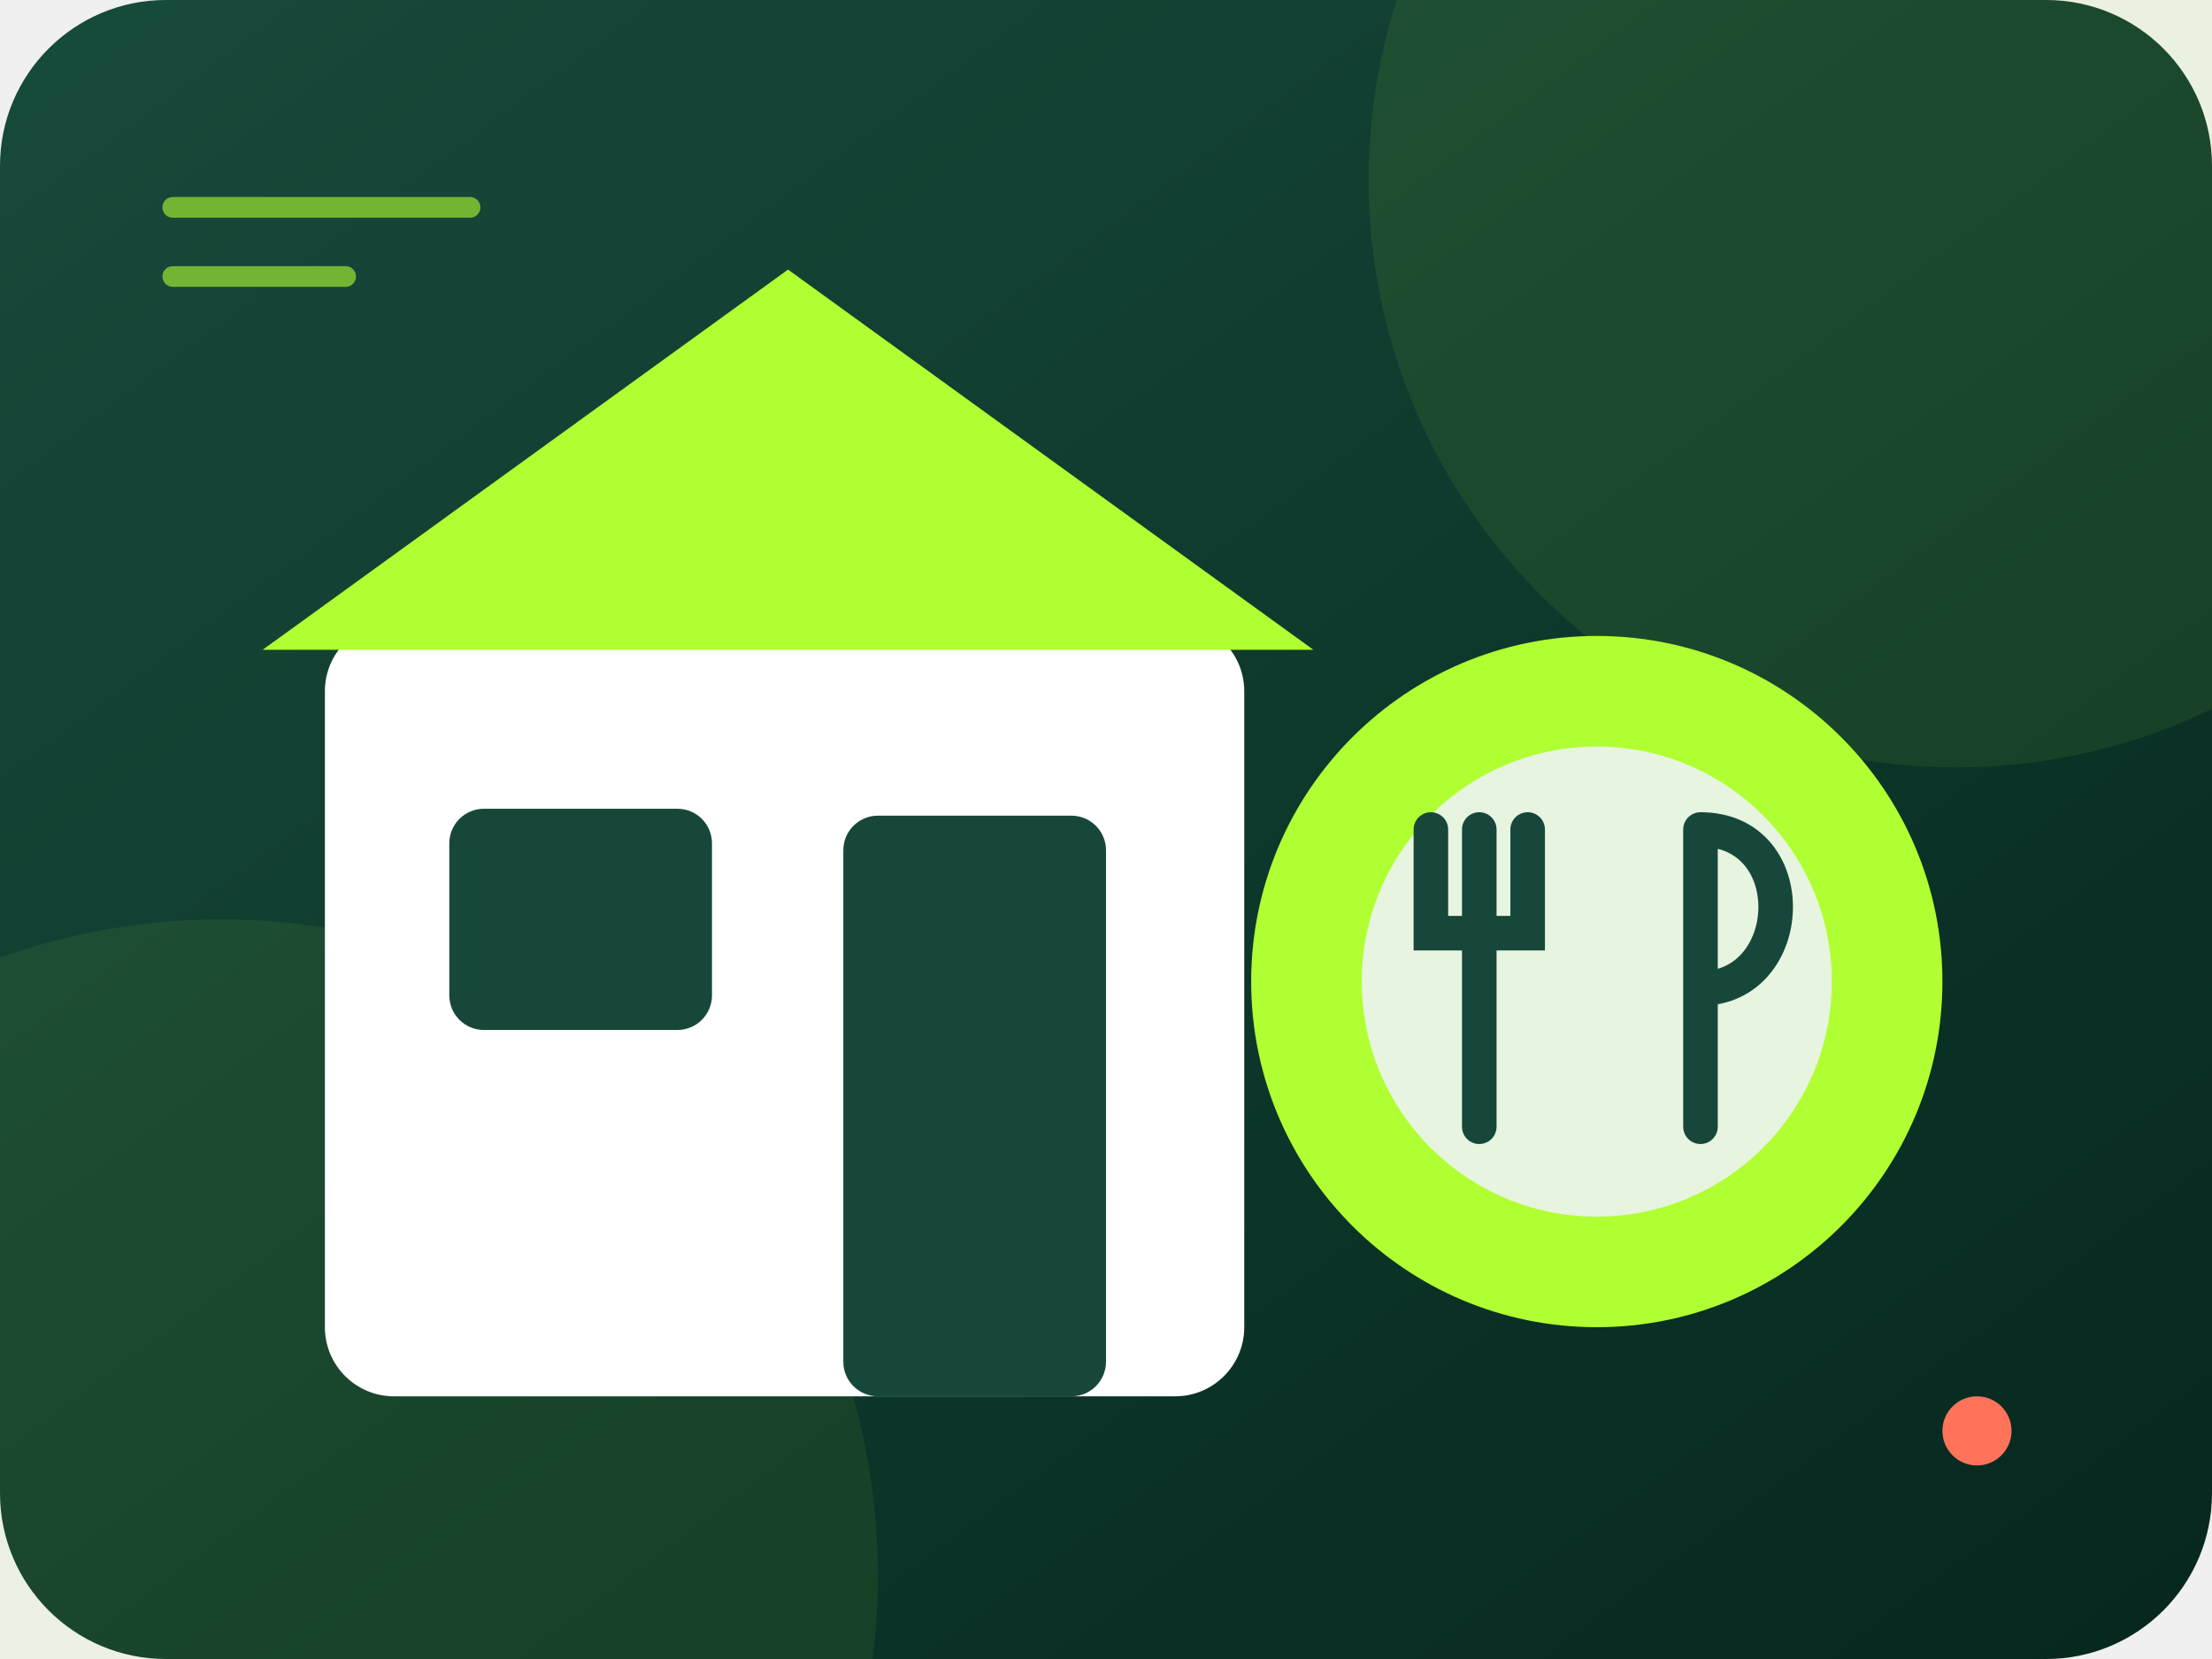
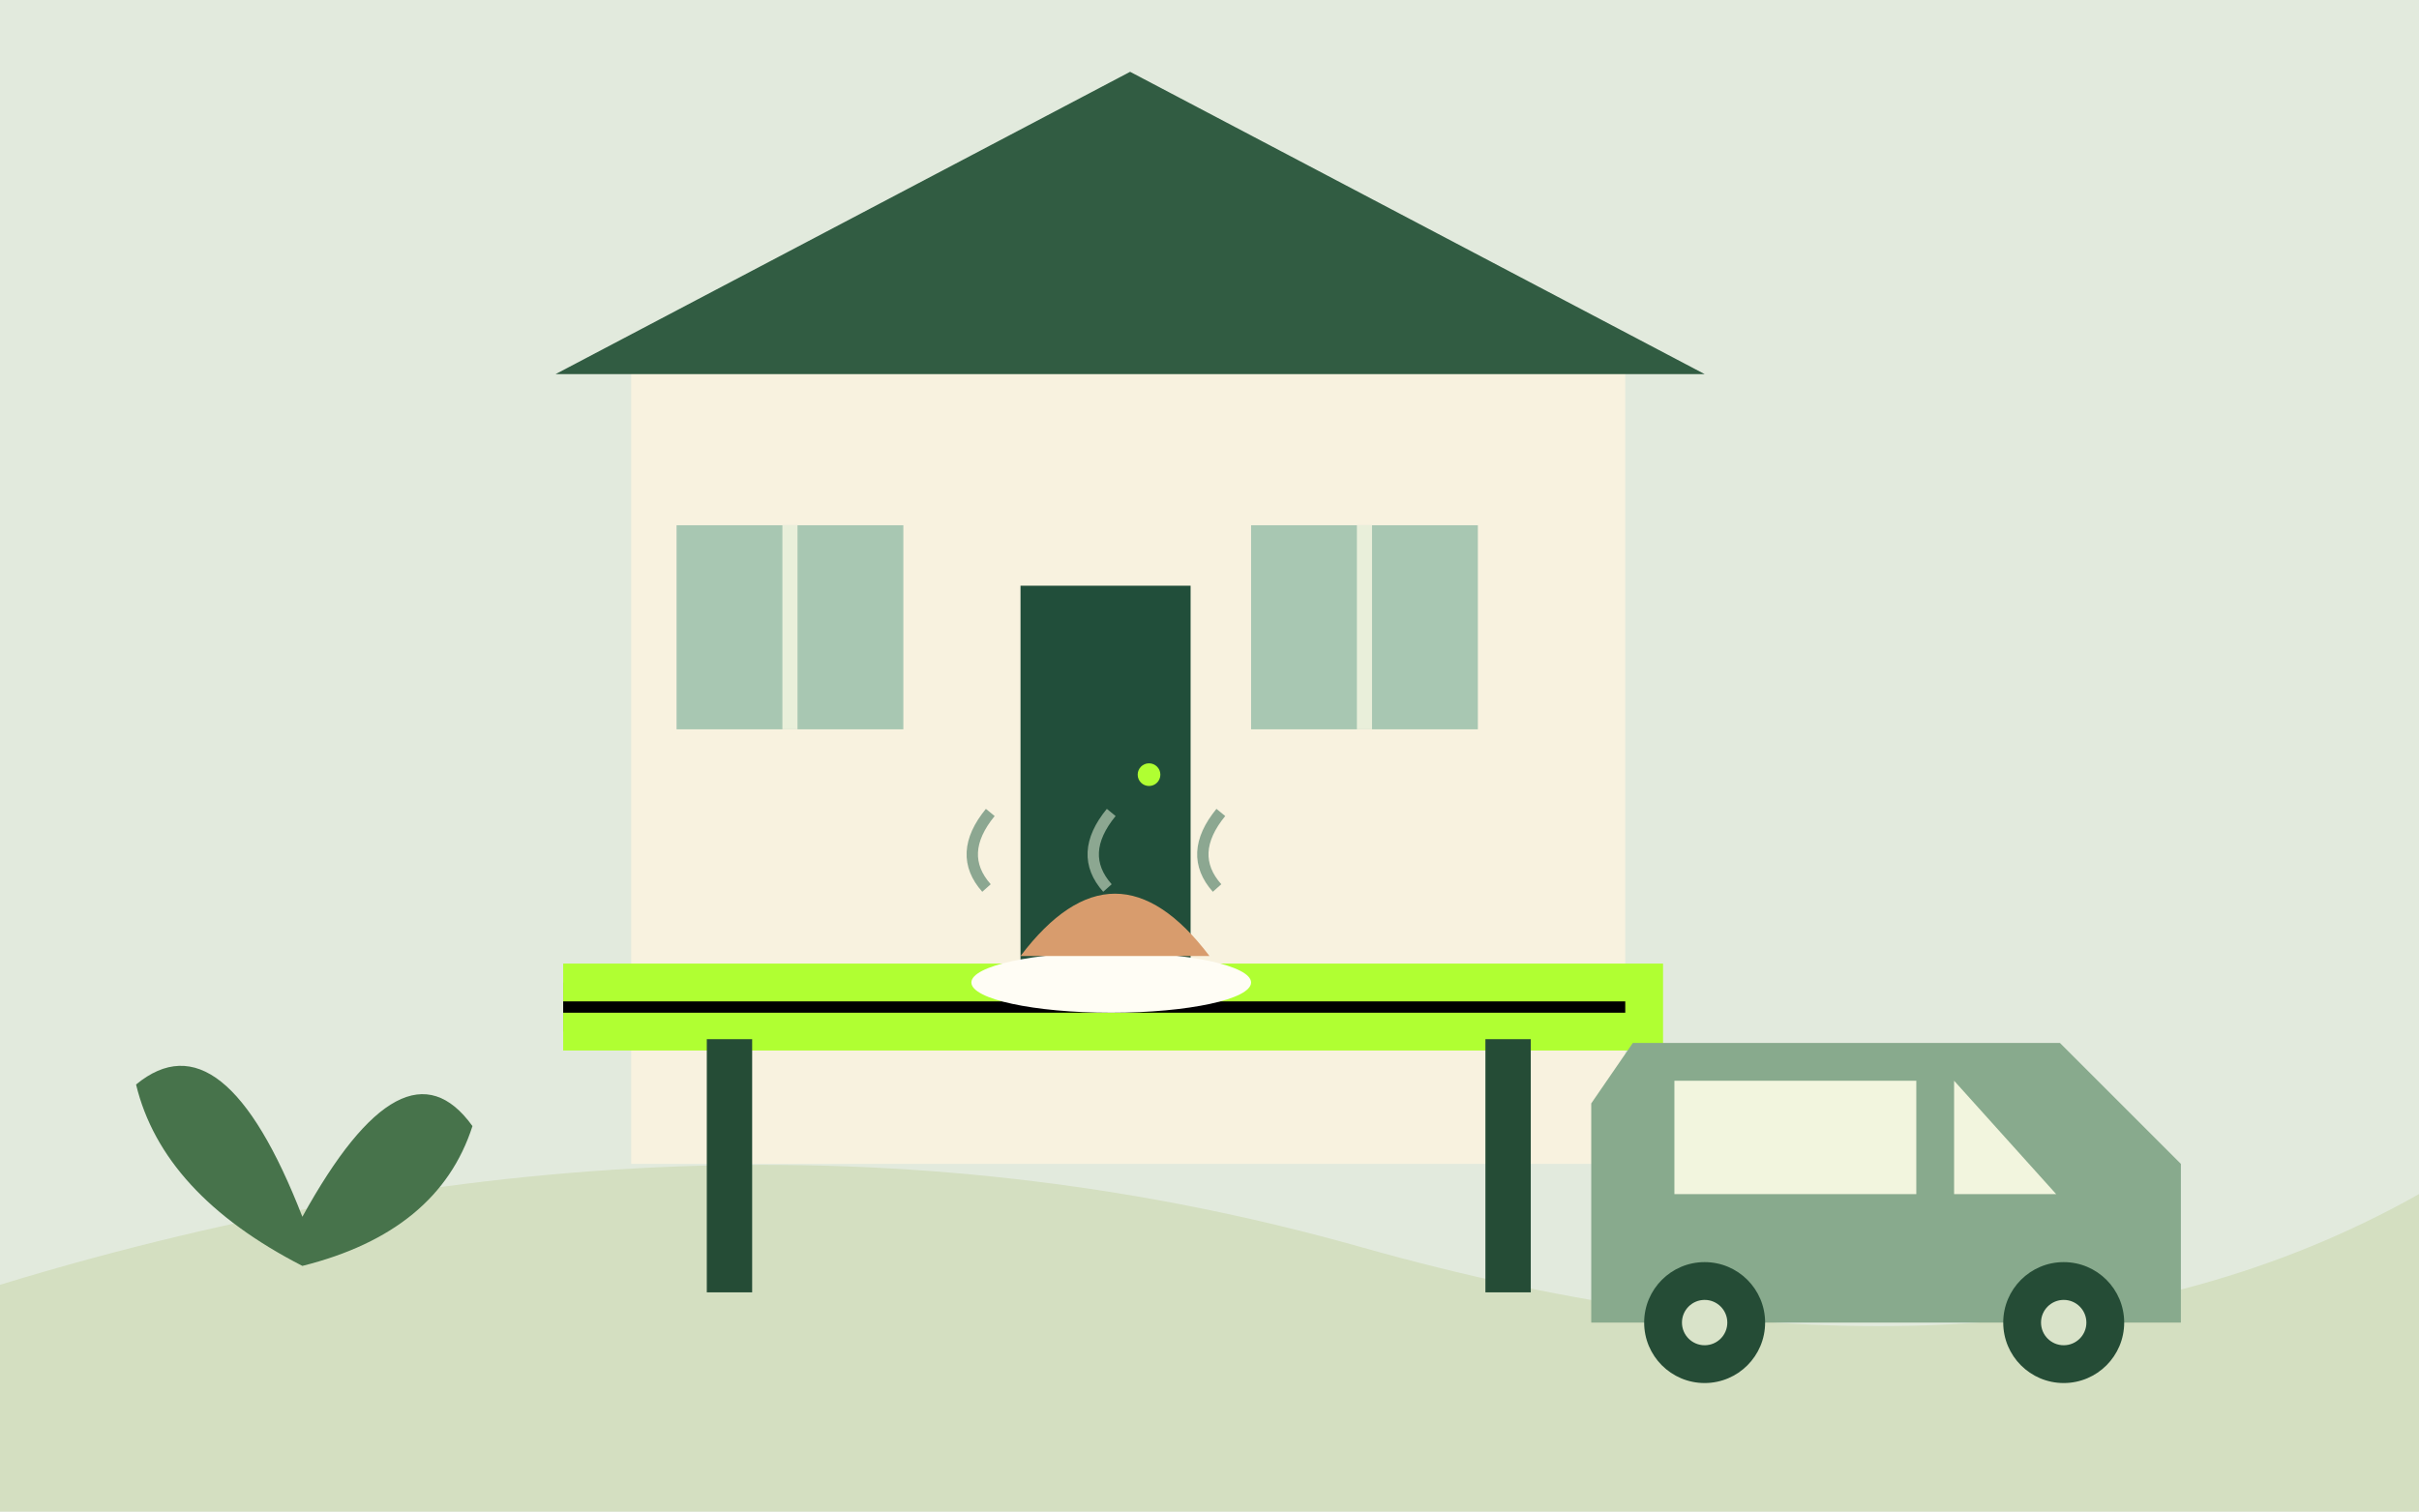
- <svg xmlns="http://www.w3.org/2000/svg" width="320" height="240" viewBox="0 0 320 240">
-   <defs>
-     <linearGradient id="bg" x2="1" y2="1">
-       <stop stop-color="#174b3b" />
-       <stop offset="1" stop-color="#06271e" />
-     </linearGradient>
-   </defs>
-   <rect width="320" height="240" rx="24" fill="url(#bg)" />
-   <circle cx="283" cy="26" r="85" fill="#b0ff32" opacity=".08" />
-   <circle cx="32" cy="228" r="95" fill="#b0ff32" opacity=".07" />
-   <path d="M25 30h43m-43 10h25" stroke="#b0ff32" opacity=".6" stroke-width="3" stroke-linecap="round" />
-   <rect x="47" y="90" width="133" height="112" rx="10" fill="#fff" />
-   <path d="M38 94l76-55 76 55" fill="#b0ff32" />
-   <rect x="65" y="117" width="38" height="32" rx="5" fill="#17473b" />
-   <rect x="122" y="118" width="38" height="84" rx="5" fill="#17473b" />
-   <circle cx="231" cy="142" r="50" fill="#b0ff32" />
-   <circle cx="231" cy="142" r="34" fill="#e7f4df" />
-   <path d="M214 120v43m-7-43v15h14v-15m25 0v43m0-43c15 0 14 23 0 23" fill="none" stroke="#17473b" stroke-width="5" stroke-linecap="round" />
-   <circle cx="286" cy="207" r="5" fill="#ff735b" />
+ <svg xmlns="http://www.w3.org/2000/svg" width="640" height="400" viewBox="0 0 640 400">
+   <rect width="640" height="400" fill="#e2eadd" />
+   <path d="M0 340q190-58 360-10t280-14v84H0" fill="#d4dfc1" />
+   <rect x="167" y="98" width="263" height="210" fill="#f8f2df" />
+   <path d="M147 99l152-80 152 80" fill="#315c42" />
+   <path d="M179 139h60v54h-60zm152 0h60v54h-60z" fill="#a8c7b2" />
+   <path d="M209 139v54m152-54v54" stroke="#e9efda" stroke-width="4" />
+   <path d="M270 155h45v101h-45z" fill="#214e3a" />
+   <circle cx="304" cy="205" r="3" fill="#b0ff32" />
+   <path d="M149 260h286v13H149" stroke="#b0ff32" stroke-width="10" />
+   <path d="M193 275v67m206-67v67" stroke="#254c36" stroke-width="12" />
+   <ellipse cx="294" cy="260" rx="37" ry="8" fill="#fffdf5" />
+   <path d="M270 253q25-33 50 0" fill="#d89c6d" />
+   <path d="M261 235q-8-9 1-20m31 20q-8-9 1-20m28 20q-8-9 1-20" fill="none" stroke="#8ca791" stroke-width="3" />
+   <path d="M432 276h113l32 32v42H421v-58z" fill="#88aa8d" />
+   <path d="M443 286h64v30h-64zm74 0 27 30h-27z" fill="#f2f5de" />
+   <circle cx="451" cy="350" r="16" fill="#254c36" />
+   <circle cx="546" cy="350" r="16" fill="#254c36" />
+   <circle cx="451" cy="350" r="6" fill="#d9e3c9" />
+   <circle cx="546" cy="350" r="6" fill="#d9e3c9" />
+   <path d="M80 322q-21-54-44-35 7 29 44 48m0-13q27-49 45-24-9 28-45 37" fill="#47734b" />
</svg>
